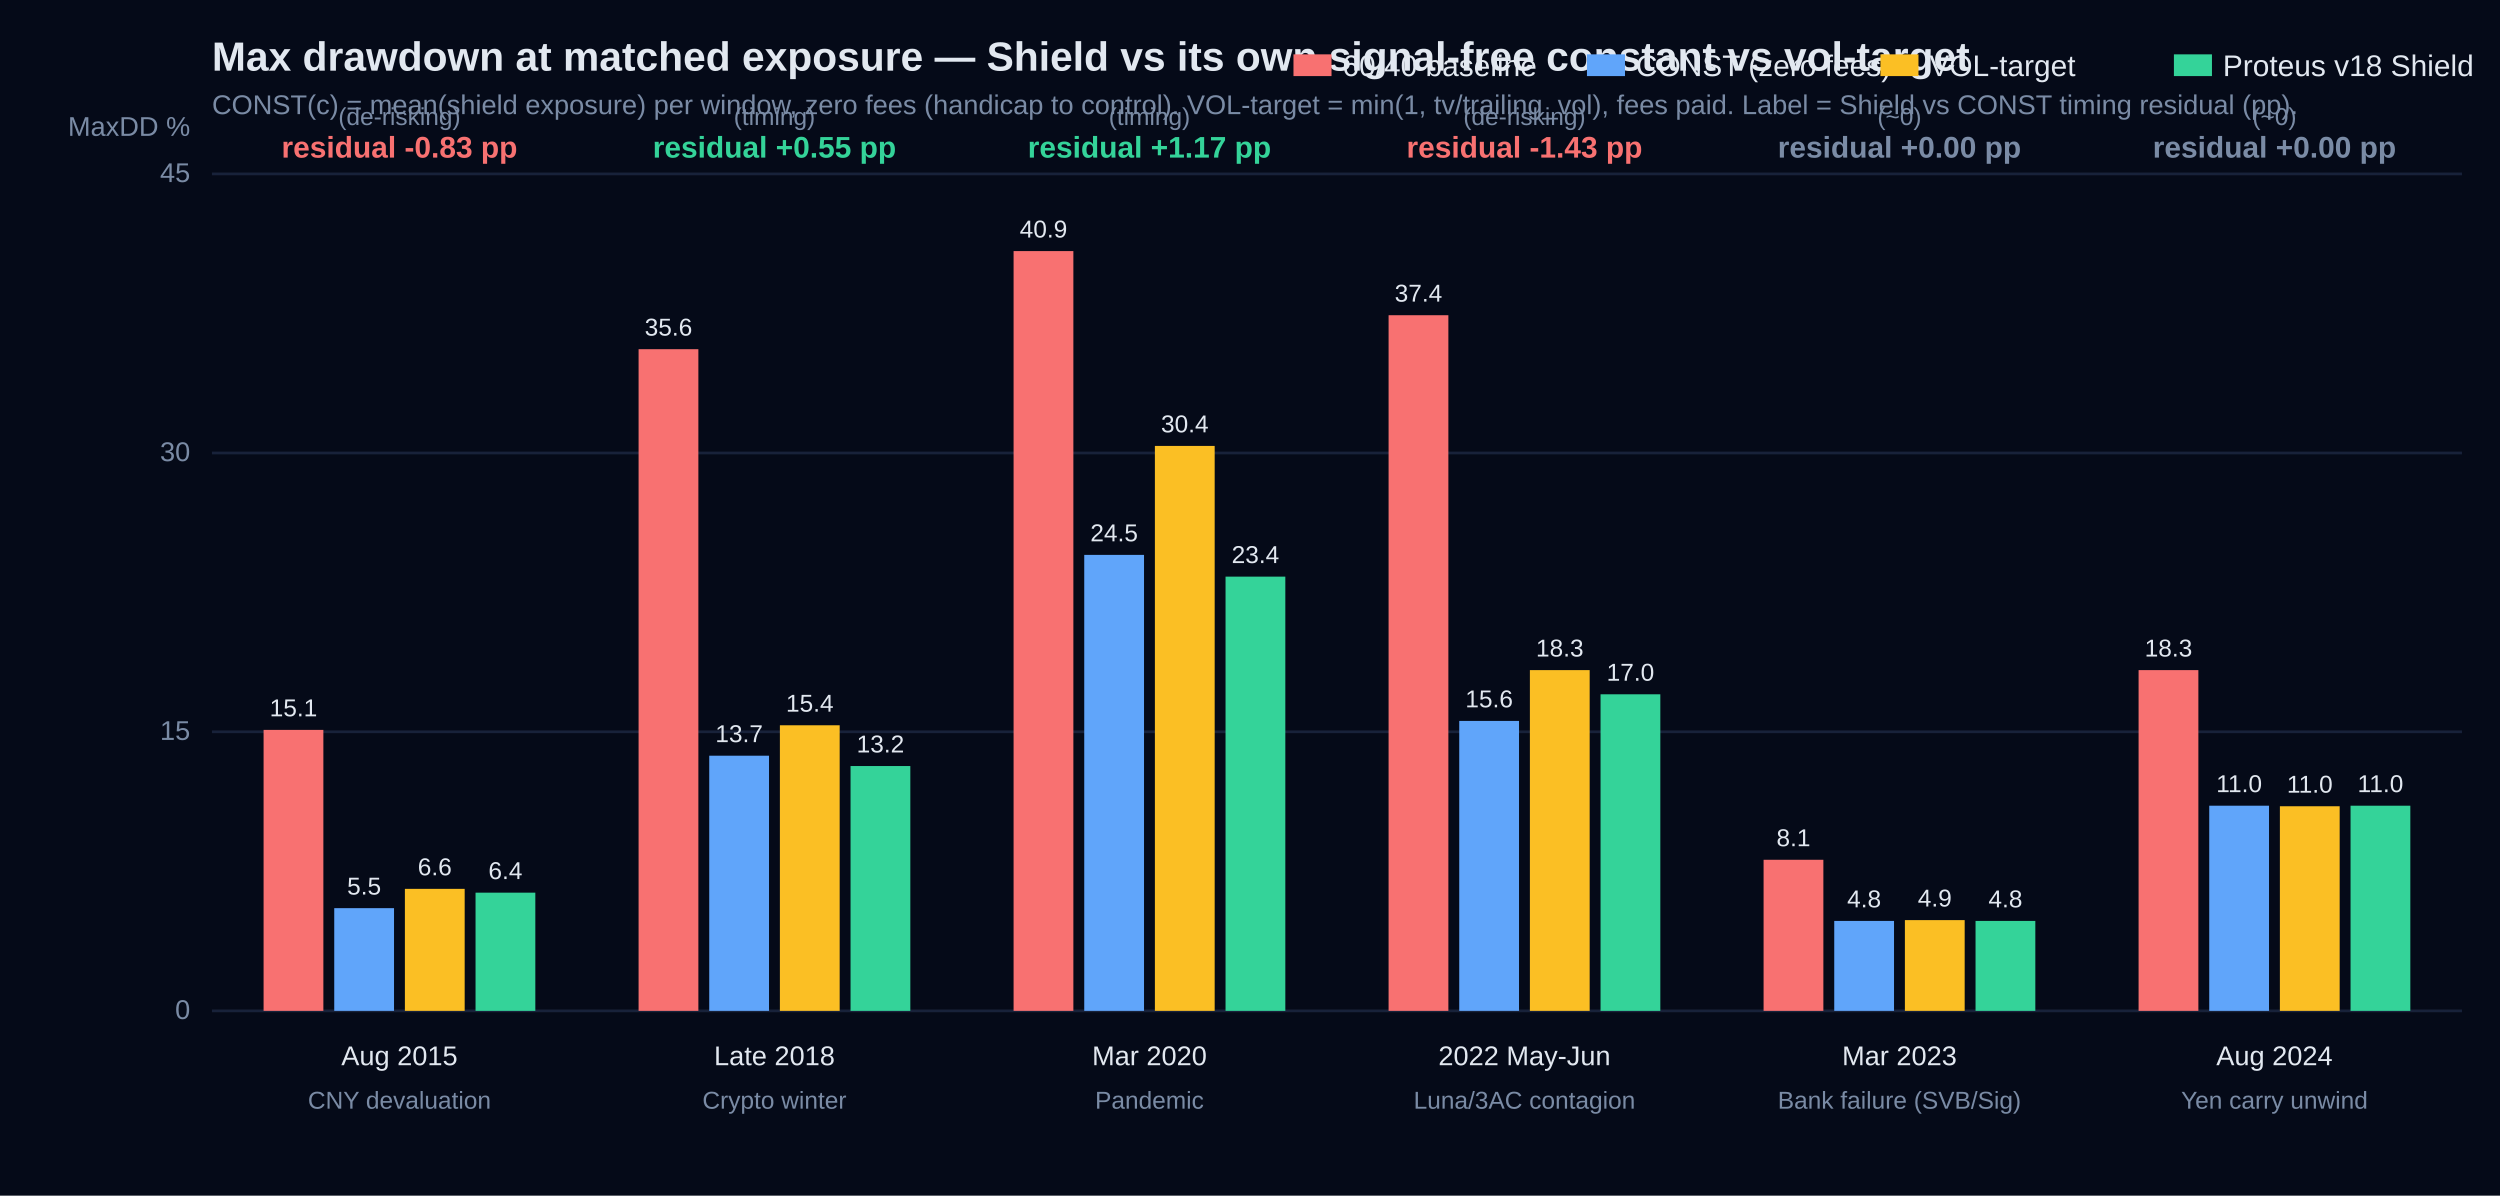
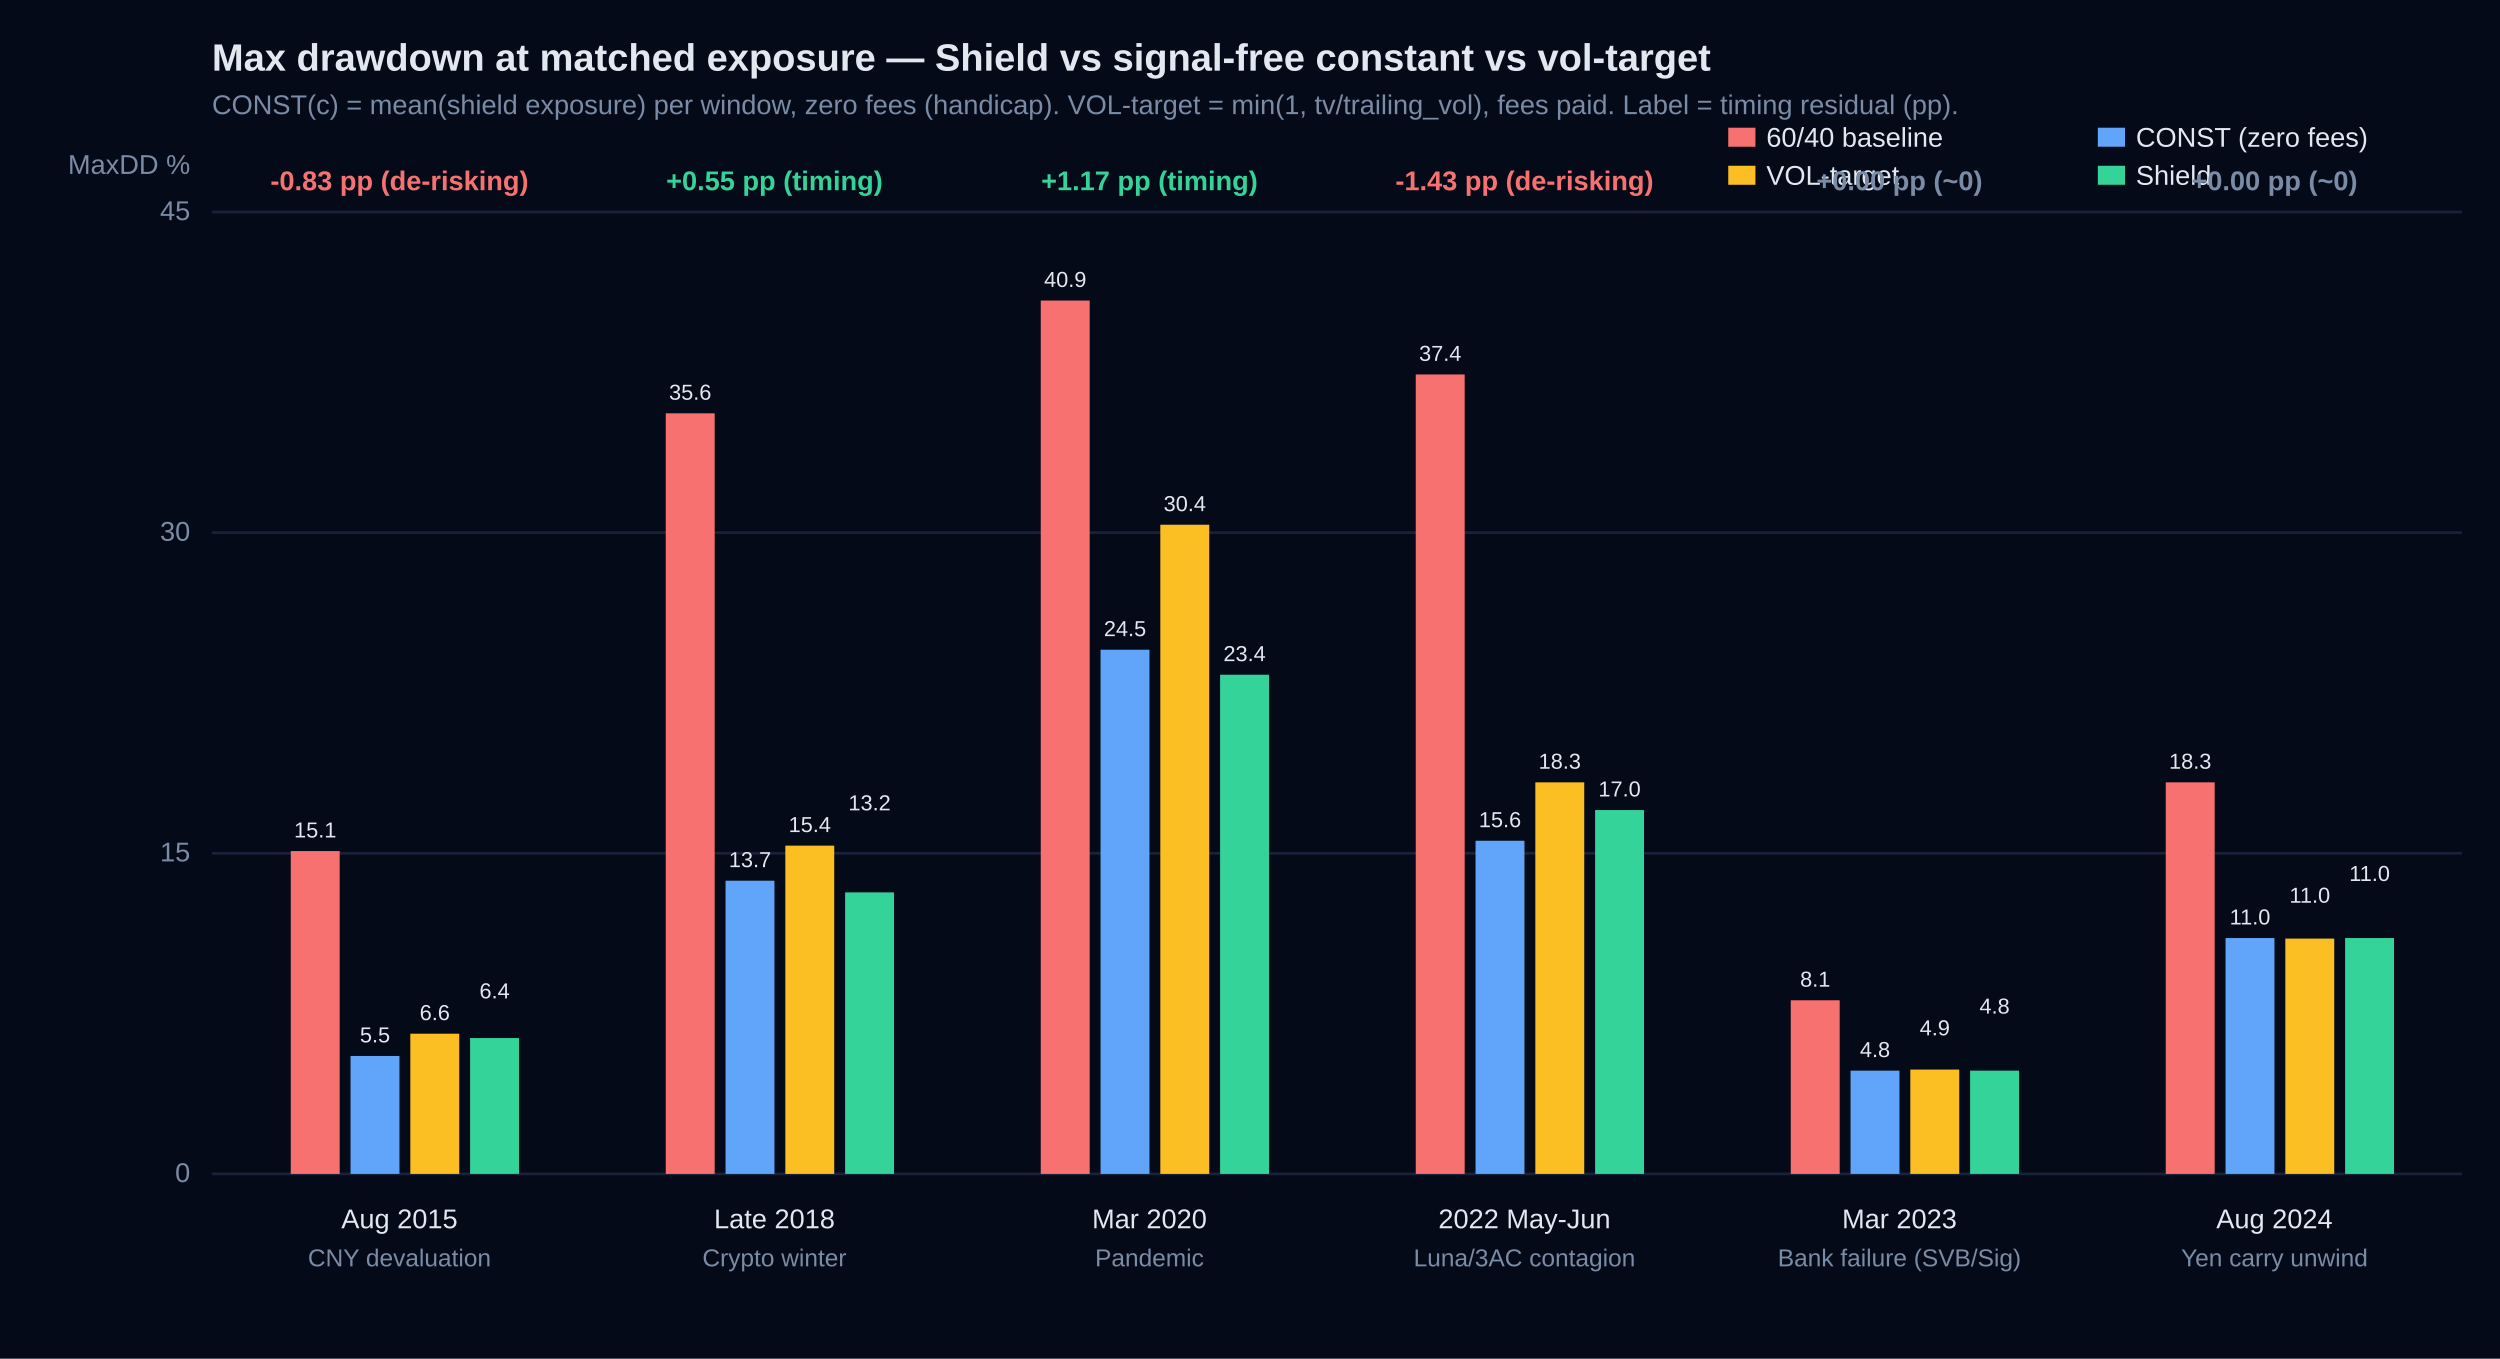
- <svg xmlns="http://www.w3.org/2000/svg" width="920" height="440" viewBox="0 0 920 440" font-family="Plus Jakarta Sans,Segoe UI,Arial,sans-serif">
-   <rect width="920" height="440" fill="#050a18" />
-   <text x="78" y="26" fill="#e2e8f0" font-size="15" font-weight="700">Max drawdown at matched exposure — Shield vs its own signal-free constant vs vol-target</text>
-   <text x="78" y="42" fill="#7a8ba5" font-size="10">CONST(c) = mean(shield exposure) per window, zero fees (handicap to control). VOL-target = min(1, tv/trailing_vol), fees paid. Label = Shield vs CONST timing residual (pp).</text>
-   <line x1="78" y1="372.0" x2="906" y2="372.0" stroke="#18223a" stroke-width="1" />
-   <text x="70" y="375.0" fill="#7a8ba5" font-size="10" text-anchor="end">0</text>
-   <line x1="78" y1="269.3" x2="906" y2="269.3" stroke="#18223a" stroke-width="1" />
-   <text x="70" y="272.3" fill="#7a8ba5" font-size="10" text-anchor="end">15</text>
-   <line x1="78" y1="166.7" x2="906" y2="166.7" stroke="#18223a" stroke-width="1" />
-   <text x="70" y="169.7" fill="#7a8ba5" font-size="10" text-anchor="end">30</text>
-   <line x1="78" y1="64.0" x2="906" y2="64.0" stroke="#18223a" stroke-width="1" />
-   <text x="70" y="67.0" fill="#7a8ba5" font-size="10" text-anchor="end">45</text>
-   <rect x="476" y="20" width="14" height="8" fill="#f87171" />
-   <text x="494" y="28" fill="#e2e8f0" font-size="11">60/40 baseline</text>
-   <rect x="584" y="20" width="14" height="8" fill="#60a5fa" />
-   <text x="602" y="28" fill="#e2e8f0" font-size="11">CONST (zero fees)</text>
-   <rect x="692" y="20" width="14" height="8" fill="#fbbf24" />
-   <text x="710" y="28" fill="#e2e8f0" font-size="11">VOL-target</text>
-   <rect x="800" y="20" width="14" height="8" fill="#34d399" />
-   <text x="818" y="28" fill="#e2e8f0" font-size="11">Proteus v18 Shield</text>
-   <rect x="97.0" y="268.6" width="22" height="103.4" fill="#f87171" />
-   <text x="108.0" y="263.6" fill="#e2e8f0" font-size="9" text-anchor="middle">15.1</text>
-   <rect x="123.0" y="334.2" width="22" height="37.8" fill="#60a5fa" />
-   <text x="134.0" y="329.2" fill="#e2e8f0" font-size="9" text-anchor="middle">5.5</text>
-   <rect x="149.0" y="327.1" width="22" height="44.9" fill="#fbbf24" />
-   <text x="160.0" y="322.1" fill="#e2e8f0" font-size="9" text-anchor="middle">6.6</text>
-   <rect x="175.0" y="328.5" width="22" height="43.5" fill="#34d399" />
-   <text x="186.0" y="323.5" fill="#e2e8f0" font-size="9" text-anchor="middle">6.4</text>
-   <text x="147.0" y="58.0" fill="#f87171" font-size="11" font-weight="700" text-anchor="middle">residual -0.83 pp</text>
-   <text x="147.0" y="46.0" fill="#7a8ba5" font-size="9" text-anchor="middle">(de-risking)</text>
-   <text x="147.0" y="392" fill="#e2e8f0" font-size="10" text-anchor="middle">Aug 2015</text>
-   <text x="147.0" y="408" fill="#7a8ba5" font-size="9" text-anchor="middle">CNY devaluation</text>
-   <rect x="235.0" y="128.5" width="22" height="243.5" fill="#f87171" />
-   <text x="246.0" y="123.5" fill="#e2e8f0" font-size="9" text-anchor="middle">35.6</text>
-   <rect x="261.0" y="278.1" width="22" height="93.9" fill="#60a5fa" />
-   <text x="272.0" y="273.1" fill="#e2e8f0" font-size="9" text-anchor="middle">13.7</text>
-   <rect x="287.0" y="266.9" width="22" height="105.1" fill="#fbbf24" />
-   <text x="298.0" y="261.9" fill="#e2e8f0" font-size="9" text-anchor="middle">15.4</text>
-   <rect x="313.0" y="281.9" width="22" height="90.1" fill="#34d399" />
-   <text x="324.0" y="276.9" fill="#e2e8f0" font-size="9" text-anchor="middle">13.2</text>
-   <text x="285.0" y="58.0" fill="#34d399" font-size="11" font-weight="700" text-anchor="middle">residual +0.55 pp</text>
-   <text x="285.0" y="46.0" fill="#7a8ba5" font-size="9" text-anchor="middle">(timing)</text>
-   <text x="285.0" y="392" fill="#e2e8f0" font-size="10" text-anchor="middle">Late 2018</text>
-   <text x="285.0" y="408" fill="#7a8ba5" font-size="9" text-anchor="middle">Crypto winter</text>
-   <rect x="373.0" y="92.4" width="22" height="279.6" fill="#f87171" />
-   <text x="384.0" y="87.4" fill="#e2e8f0" font-size="9" text-anchor="middle">40.9</text>
-   <rect x="399.0" y="204.2" width="22" height="167.8" fill="#60a5fa" />
-   <text x="410.0" y="199.2" fill="#e2e8f0" font-size="9" text-anchor="middle">24.5</text>
-   <rect x="425.0" y="164.1" width="22" height="207.9" fill="#fbbf24" />
-   <text x="436.0" y="159.1" fill="#e2e8f0" font-size="9" text-anchor="middle">30.4</text>
-   <rect x="451.0" y="212.2" width="22" height="159.8" fill="#34d399" />
-   <text x="462.0" y="207.2" fill="#e2e8f0" font-size="9" text-anchor="middle">23.4</text>
-   <text x="423.0" y="58.0" fill="#34d399" font-size="11" font-weight="700" text-anchor="middle">residual +1.17 pp</text>
-   <text x="423.0" y="46.0" fill="#7a8ba5" font-size="9" text-anchor="middle">(timing)</text>
-   <text x="423.0" y="392" fill="#e2e8f0" font-size="10" text-anchor="middle">Mar 2020</text>
-   <text x="423.0" y="408" fill="#7a8ba5" font-size="9" text-anchor="middle">Pandemic</text>
-   <rect x="511.0" y="116.0" width="22" height="256.0" fill="#f87171" />
-   <text x="522.0" y="111.0" fill="#e2e8f0" font-size="9" text-anchor="middle">37.4</text>
-   <rect x="537.0" y="265.3" width="22" height="106.7" fill="#60a5fa" />
-   <text x="548.0" y="260.3" fill="#e2e8f0" font-size="9" text-anchor="middle">15.6</text>
-   <rect x="563.0" y="246.6" width="22" height="125.4" fill="#fbbf24" />
-   <text x="574.0" y="241.6" fill="#e2e8f0" font-size="9" text-anchor="middle">18.3</text>
-   <rect x="589.0" y="255.5" width="22" height="116.5" fill="#34d399" />
-   <text x="600.0" y="250.5" fill="#e2e8f0" font-size="9" text-anchor="middle">17.0</text>
-   <text x="561.0" y="58.0" fill="#f87171" font-size="11" font-weight="700" text-anchor="middle">residual -1.43 pp</text>
-   <text x="561.0" y="46.0" fill="#7a8ba5" font-size="9" text-anchor="middle">(de-risking)</text>
-   <text x="561.0" y="392" fill="#e2e8f0" font-size="10" text-anchor="middle">2022 May-Jun</text>
-   <text x="561.0" y="408" fill="#7a8ba5" font-size="9" text-anchor="middle">Luna/3AC contagion</text>
-   <rect x="649.0" y="316.4" width="22" height="55.6" fill="#f87171" />
-   <text x="660.0" y="311.4" fill="#e2e8f0" font-size="9" text-anchor="middle">8.1</text>
-   <rect x="675.0" y="338.9" width="22" height="33.1" fill="#60a5fa" />
-   <text x="686.0" y="333.9" fill="#e2e8f0" font-size="9" text-anchor="middle">4.8</text>
-   <rect x="701.0" y="338.6" width="22" height="33.4" fill="#fbbf24" />
-   <text x="712.0" y="333.6" fill="#e2e8f0" font-size="9" text-anchor="middle">4.9</text>
-   <rect x="727.0" y="338.9" width="22" height="33.1" fill="#34d399" />
-   <text x="738.0" y="333.9" fill="#e2e8f0" font-size="9" text-anchor="middle">4.8</text>
-   <text x="699.0" y="58.0" fill="#7a8ba5" font-size="11" font-weight="700" text-anchor="middle">residual +0.00 pp</text>
-   <text x="699.0" y="46.0" fill="#7a8ba5" font-size="9" text-anchor="middle">(~0)</text>
-   <text x="699.0" y="392" fill="#e2e8f0" font-size="10" text-anchor="middle">Mar 2023</text>
-   <text x="699.0" y="408" fill="#7a8ba5" font-size="9" text-anchor="middle">Bank failure (SVB/Sig)</text>
-   <rect x="787.0" y="246.6" width="22" height="125.4" fill="#f87171" />
-   <text x="798.0" y="241.6" fill="#e2e8f0" font-size="9" text-anchor="middle">18.3</text>
-   <rect x="813.0" y="296.5" width="22" height="75.5" fill="#60a5fa" />
-   <text x="824.0" y="291.5" fill="#e2e8f0" font-size="9" text-anchor="middle">11.0</text>
-   <rect x="839.0" y="296.7" width="22" height="75.3" fill="#fbbf24" />
-   <text x="850.0" y="291.7" fill="#e2e8f0" font-size="9" text-anchor="middle">11.0</text>
-   <rect x="865.0" y="296.5" width="22" height="75.5" fill="#34d399" />
-   <text x="876.0" y="291.5" fill="#e2e8f0" font-size="9" text-anchor="middle">11.0</text>
-   <text x="837.0" y="58.0" fill="#7a8ba5" font-size="11" font-weight="700" text-anchor="middle">residual +0.00 pp</text>
-   <text x="837.0" y="46.0" fill="#7a8ba5" font-size="9" text-anchor="middle">(~0)</text>
-   <text x="837.0" y="392" fill="#e2e8f0" font-size="10" text-anchor="middle">Aug 2024</text>
-   <text x="837.0" y="408" fill="#7a8ba5" font-size="9" text-anchor="middle">Yen carry unwind</text>
-   <text x="70" y="50" fill="#7a8ba5" font-size="10" text-anchor="end">MaxDD %</text>
+ <svg xmlns="http://www.w3.org/2000/svg" width="920" height="500" viewBox="0 0 920 500" font-family="Plus Jakarta Sans,Segoe UI,Arial,sans-serif">
+   <rect width="920" height="500" fill="#050a18" />
+   <text x="78" y="26" fill="#e2e8f0" font-size="14" font-weight="700">Max drawdown at matched exposure — Shield vs signal-free constant vs vol-target</text>
+   <text x="78" y="42" fill="#7a8ba5" font-size="10">CONST(c) = mean(shield exposure) per window, zero fees (handicap). VOL-target = min(1, tv/trailing_vol), fees paid. Label = timing residual (pp).</text>
+   <line x1="78" y1="432.0" x2="906" y2="432.0" stroke="#18223a" stroke-width="1" />
+   <text x="70" y="435.0" fill="#7a8ba5" font-size="10" text-anchor="end">0</text>
+   <line x1="78" y1="314.0" x2="906" y2="314.0" stroke="#18223a" stroke-width="1" />
+   <text x="70" y="317.0" fill="#7a8ba5" font-size="10" text-anchor="end">15</text>
+   <line x1="78" y1="196.0" x2="906" y2="196.0" stroke="#18223a" stroke-width="1" />
+   <text x="70" y="199.0" fill="#7a8ba5" font-size="10" text-anchor="end">30</text>
+   <line x1="78" y1="78.0" x2="906" y2="78.0" stroke="#18223a" stroke-width="1" />
+   <text x="70" y="81.0" fill="#7a8ba5" font-size="10" text-anchor="end">45</text>
+   <rect x="636" y="47" width="10" height="7" fill="#f87171" />
+   <text x="650" y="54" fill="#e2e8f0" font-size="10">60/40 baseline</text>
+   <rect x="772" y="47" width="10" height="7" fill="#60a5fa" />
+   <text x="786" y="54" fill="#e2e8f0" font-size="10">CONST (zero fees)</text>
+   <rect x="636" y="61" width="10" height="7" fill="#fbbf24" />
+   <text x="650" y="68" fill="#e2e8f0" font-size="10">VOL-target</text>
+   <rect x="772" y="61" width="10" height="7" fill="#34d399" />
+   <text x="786" y="68" fill="#e2e8f0" font-size="10">Shield</text>
+   <rect x="107.0" y="313.2" width="18" height="118.8" fill="#f87171" />
+   <text x="116.0" y="308.2" fill="#e2e8f0" font-size="8" text-anchor="middle">15.1</text>
+   <rect x="129.0" y="388.6" width="18" height="43.4" fill="#60a5fa" />
+   <text x="138.0" y="383.6" fill="#e2e8f0" font-size="8" text-anchor="middle">5.5</text>
+   <rect x="151.0" y="380.4" width="18" height="51.6" fill="#fbbf24" />
+   <text x="160.0" y="375.4" fill="#e2e8f0" font-size="8" text-anchor="middle">6.6</text>
+   <rect x="173.0" y="382.0" width="18" height="50.0" fill="#34d399" />
+   <text x="182.0" y="367.4" fill="#e2e8f0" font-size="8" text-anchor="middle">6.4</text>
+   <text x="147.0" y="70.0" fill="#f87171" font-size="10" font-weight="700" text-anchor="middle">-0.83 pp (de-risking)</text>
+   <text x="147.0" y="452" fill="#e2e8f0" font-size="10" text-anchor="middle">Aug 2015</text>
+   <text x="147.0" y="466" fill="#7a8ba5" font-size="9" text-anchor="middle">CNY devaluation</text>
+   <rect x="245.0" y="152.1" width="18" height="279.9" fill="#f87171" />
+   <text x="254.0" y="147.1" fill="#e2e8f0" font-size="8" text-anchor="middle">35.6</text>
+   <rect x="267.0" y="324.1" width="18" height="107.9" fill="#60a5fa" />
+   <text x="276.0" y="319.1" fill="#e2e8f0" font-size="8" text-anchor="middle">13.7</text>
+   <rect x="289.0" y="311.2" width="18" height="120.8" fill="#fbbf24" />
+   <text x="298.0" y="306.2" fill="#e2e8f0" font-size="8" text-anchor="middle">15.4</text>
+   <rect x="311.0" y="328.4" width="18" height="103.6" fill="#34d399" />
+   <text x="320.0" y="298.2" fill="#e2e8f0" font-size="8" text-anchor="middle">13.2</text>
+   <text x="285.0" y="70.0" fill="#34d399" font-size="10" font-weight="700" text-anchor="middle">+0.55 pp (timing)</text>
+   <text x="285.0" y="452" fill="#e2e8f0" font-size="10" text-anchor="middle">Late 2018</text>
+   <text x="285.0" y="466" fill="#7a8ba5" font-size="9" text-anchor="middle">Crypto winter</text>
+   <rect x="383.0" y="110.6" width="18" height="321.4" fill="#f87171" />
+   <text x="392.0" y="105.6" fill="#e2e8f0" font-size="8" text-anchor="middle">40.9</text>
+   <rect x="405.0" y="239.1" width="18" height="192.9" fill="#60a5fa" />
+   <text x="414.0" y="234.1" fill="#e2e8f0" font-size="8" text-anchor="middle">24.5</text>
+   <rect x="427.0" y="193.1" width="18" height="238.9" fill="#fbbf24" />
+   <text x="436.0" y="188.1" fill="#e2e8f0" font-size="8" text-anchor="middle">30.4</text>
+   <rect x="449.0" y="248.3" width="18" height="183.7" fill="#34d399" />
+   <text x="458.0" y="243.3" fill="#e2e8f0" font-size="8" text-anchor="middle">23.4</text>
+   <text x="423.0" y="70.0" fill="#34d399" font-size="10" font-weight="700" text-anchor="middle">+1.17 pp (timing)</text>
+   <text x="423.0" y="452" fill="#e2e8f0" font-size="10" text-anchor="middle">Mar 2020</text>
+   <text x="423.0" y="466" fill="#7a8ba5" font-size="9" text-anchor="middle">Pandemic</text>
+   <rect x="521.0" y="137.8" width="18" height="294.2" fill="#f87171" />
+   <text x="530.0" y="132.8" fill="#e2e8f0" font-size="8" text-anchor="middle">37.4</text>
+   <rect x="543.0" y="309.4" width="18" height="122.6" fill="#60a5fa" />
+   <text x="552.0" y="304.4" fill="#e2e8f0" font-size="8" text-anchor="middle">15.6</text>
+   <rect x="565.0" y="287.9" width="18" height="144.1" fill="#fbbf24" />
+   <text x="574.0" y="282.9" fill="#e2e8f0" font-size="8" text-anchor="middle">18.3</text>
+   <rect x="587.0" y="298.1" width="18" height="133.9" fill="#34d399" />
+   <text x="596.0" y="293.1" fill="#e2e8f0" font-size="8" text-anchor="middle">17.0</text>
+   <text x="561.0" y="70.0" fill="#f87171" font-size="10" font-weight="700" text-anchor="middle">-1.43 pp (de-risking)</text>
+   <text x="561.0" y="452" fill="#e2e8f0" font-size="10" text-anchor="middle">2022 May-Jun</text>
+   <text x="561.0" y="466" fill="#7a8ba5" font-size="9" text-anchor="middle">Luna/3AC contagion</text>
+   <rect x="659.0" y="368.1" width="18" height="63.9" fill="#f87171" />
+   <text x="668.0" y="363.1" fill="#e2e8f0" font-size="8" text-anchor="middle">8.1</text>
+   <rect x="681.0" y="394.0" width="18" height="38.0" fill="#60a5fa" />
+   <text x="690.0" y="389.0" fill="#e2e8f0" font-size="8" text-anchor="middle">4.8</text>
+   <rect x="703.0" y="393.6" width="18" height="38.4" fill="#fbbf24" />
+   <text x="712.0" y="381.0" fill="#e2e8f0" font-size="8" text-anchor="middle">4.9</text>
+   <rect x="725.0" y="394.0" width="18" height="38.0" fill="#34d399" />
+   <text x="734.0" y="373.0" fill="#e2e8f0" font-size="8" text-anchor="middle">4.8</text>
+   <text x="699.0" y="70.0" fill="#7a8ba5" font-size="10" font-weight="700" text-anchor="middle">+0.00 pp (~0)</text>
+   <text x="699.0" y="452" fill="#e2e8f0" font-size="10" text-anchor="middle">Mar 2023</text>
+   <text x="699.0" y="466" fill="#7a8ba5" font-size="9" text-anchor="middle">Bank failure (SVB/Sig)</text>
+   <rect x="797.0" y="287.9" width="18" height="144.1" fill="#f87171" />
+   <text x="806.0" y="282.9" fill="#e2e8f0" font-size="8" text-anchor="middle">18.3</text>
+   <rect x="819.0" y="345.2" width="18" height="86.8" fill="#60a5fa" />
+   <text x="828.0" y="340.2" fill="#e2e8f0" font-size="8" text-anchor="middle">11.0</text>
+   <rect x="841.0" y="345.4" width="18" height="86.6" fill="#fbbf24" />
+   <text x="850.0" y="332.2" fill="#e2e8f0" font-size="8" text-anchor="middle">11.0</text>
+   <rect x="863.0" y="345.2" width="18" height="86.8" fill="#34d399" />
+   <text x="872.0" y="324.2" fill="#e2e8f0" font-size="8" text-anchor="middle">11.0</text>
+   <text x="837.0" y="70.0" fill="#7a8ba5" font-size="10" font-weight="700" text-anchor="middle">+0.00 pp (~0)</text>
+   <text x="837.0" y="452" fill="#e2e8f0" font-size="10" text-anchor="middle">Aug 2024</text>
+   <text x="837.0" y="466" fill="#7a8ba5" font-size="9" text-anchor="middle">Yen carry unwind</text>
+   <text x="70" y="64" fill="#7a8ba5" font-size="10" text-anchor="end">MaxDD %</text>
</svg>
